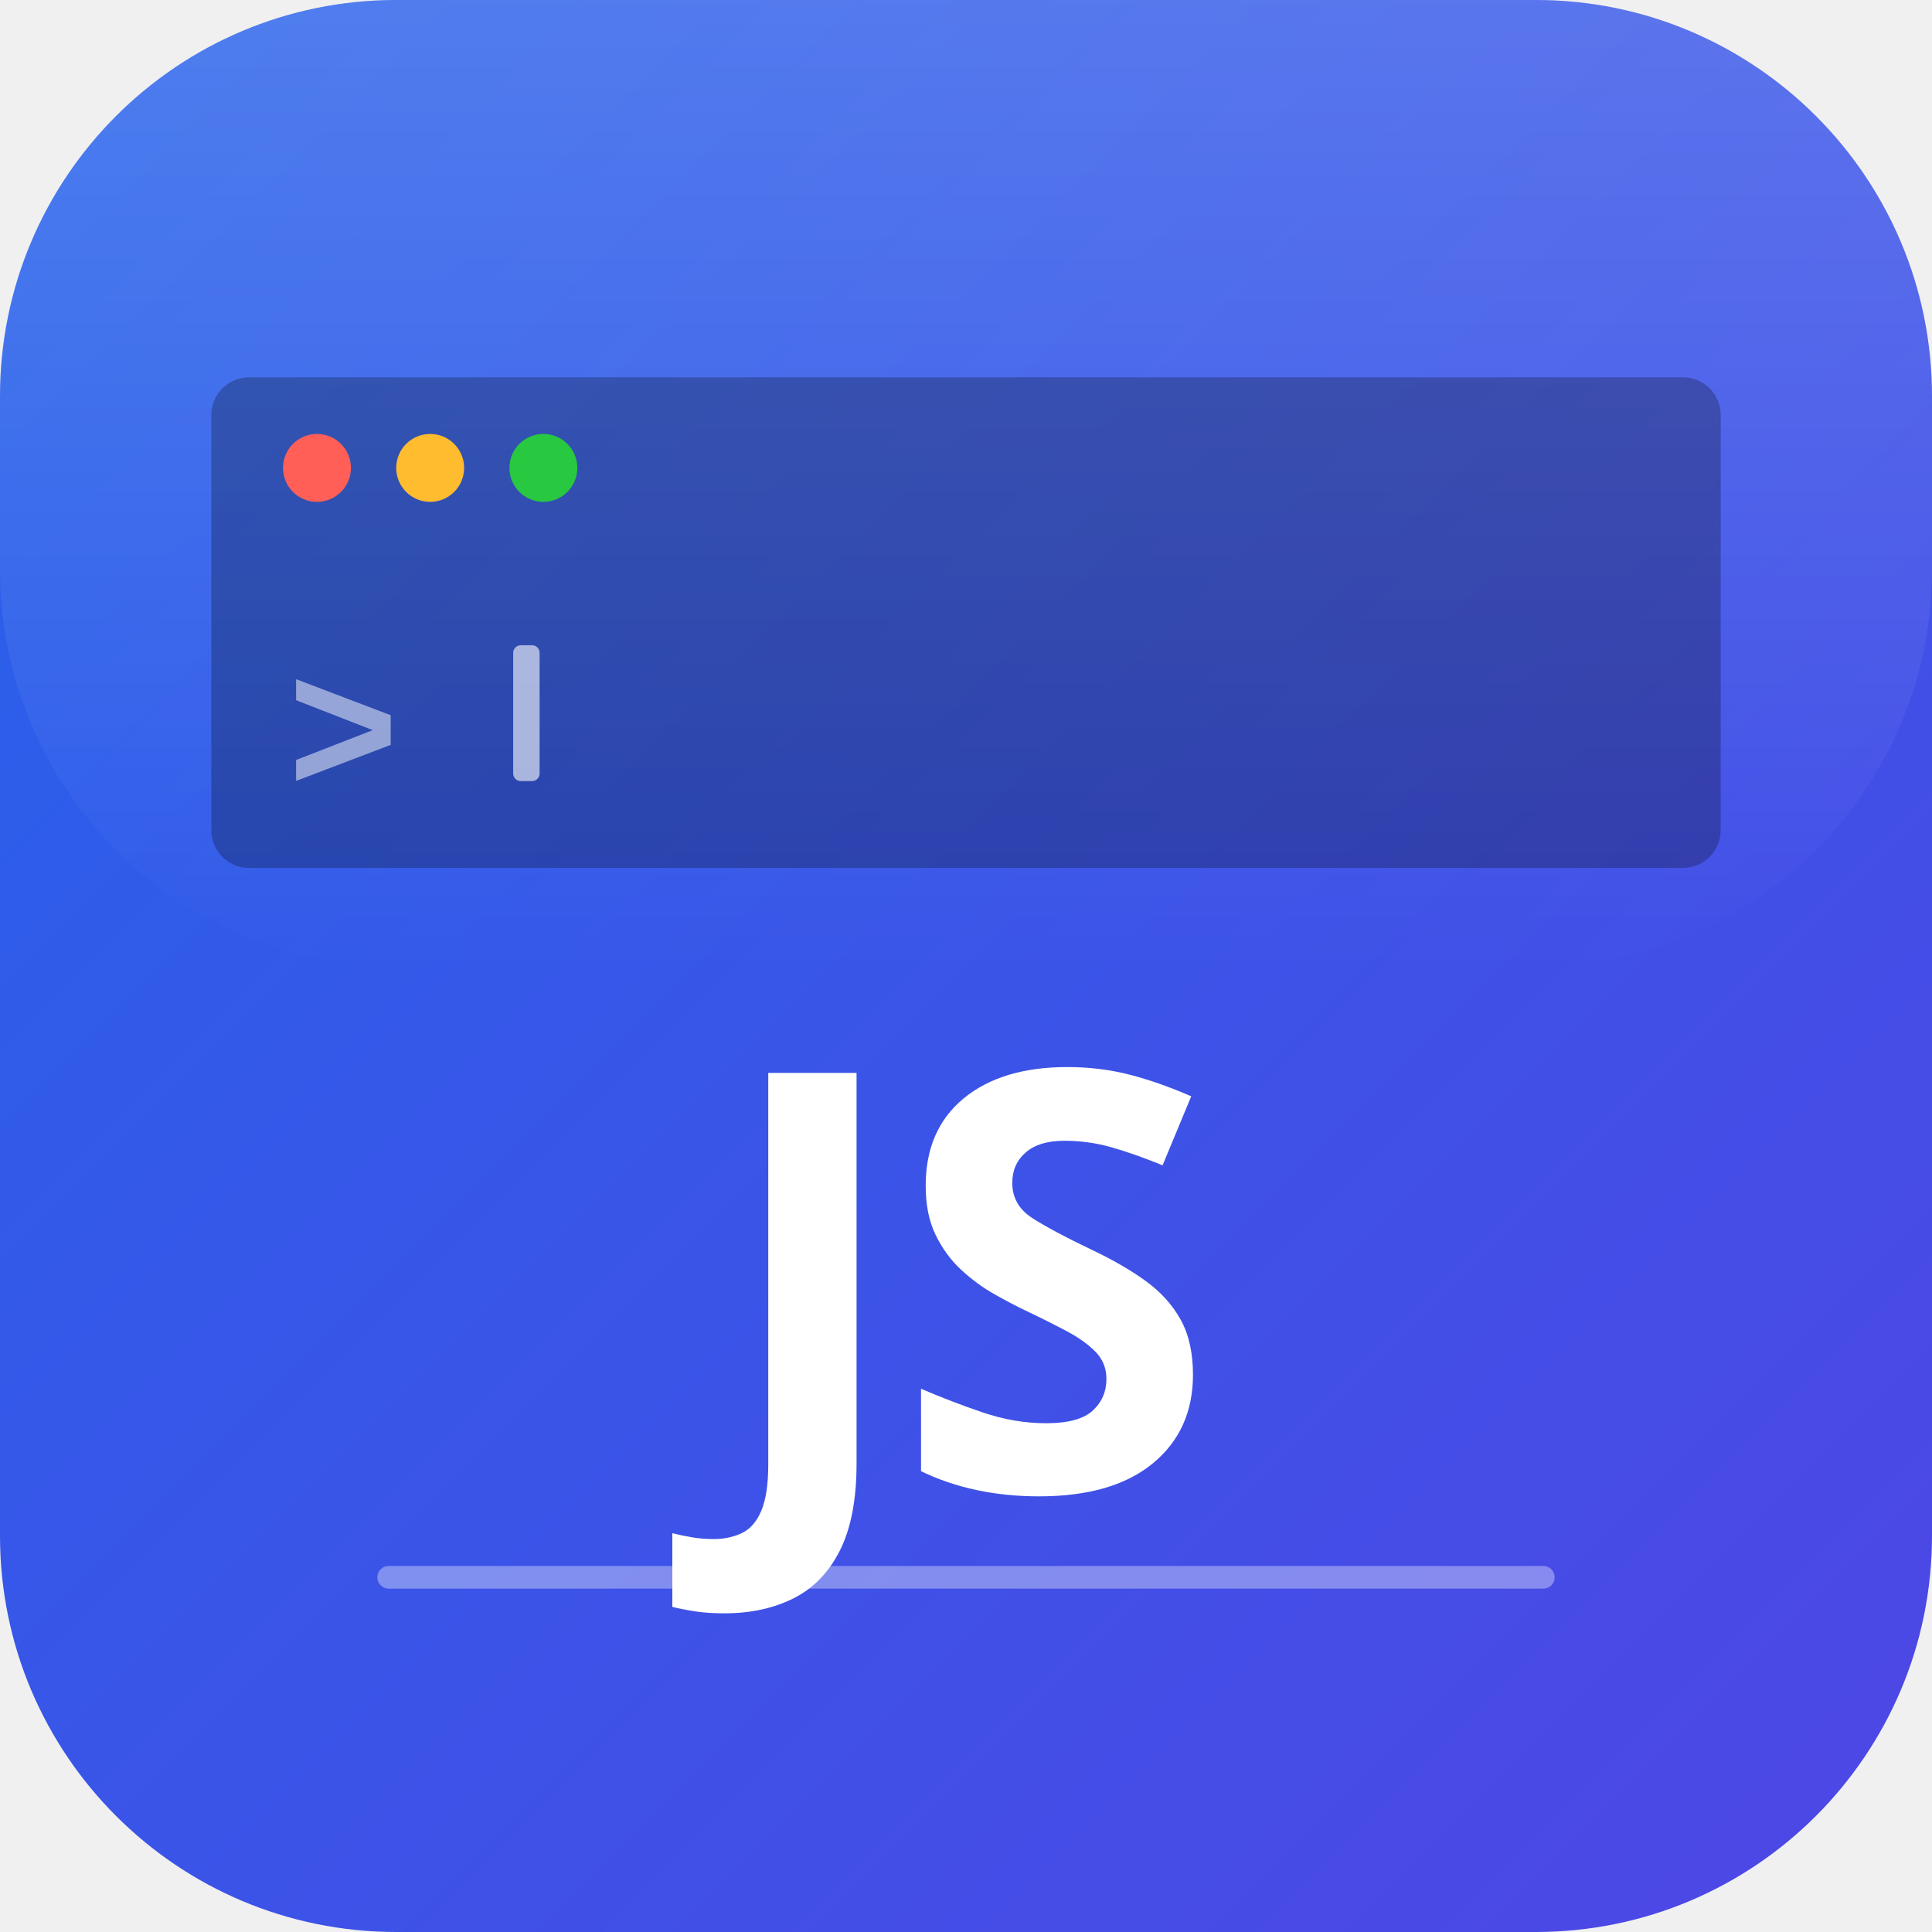
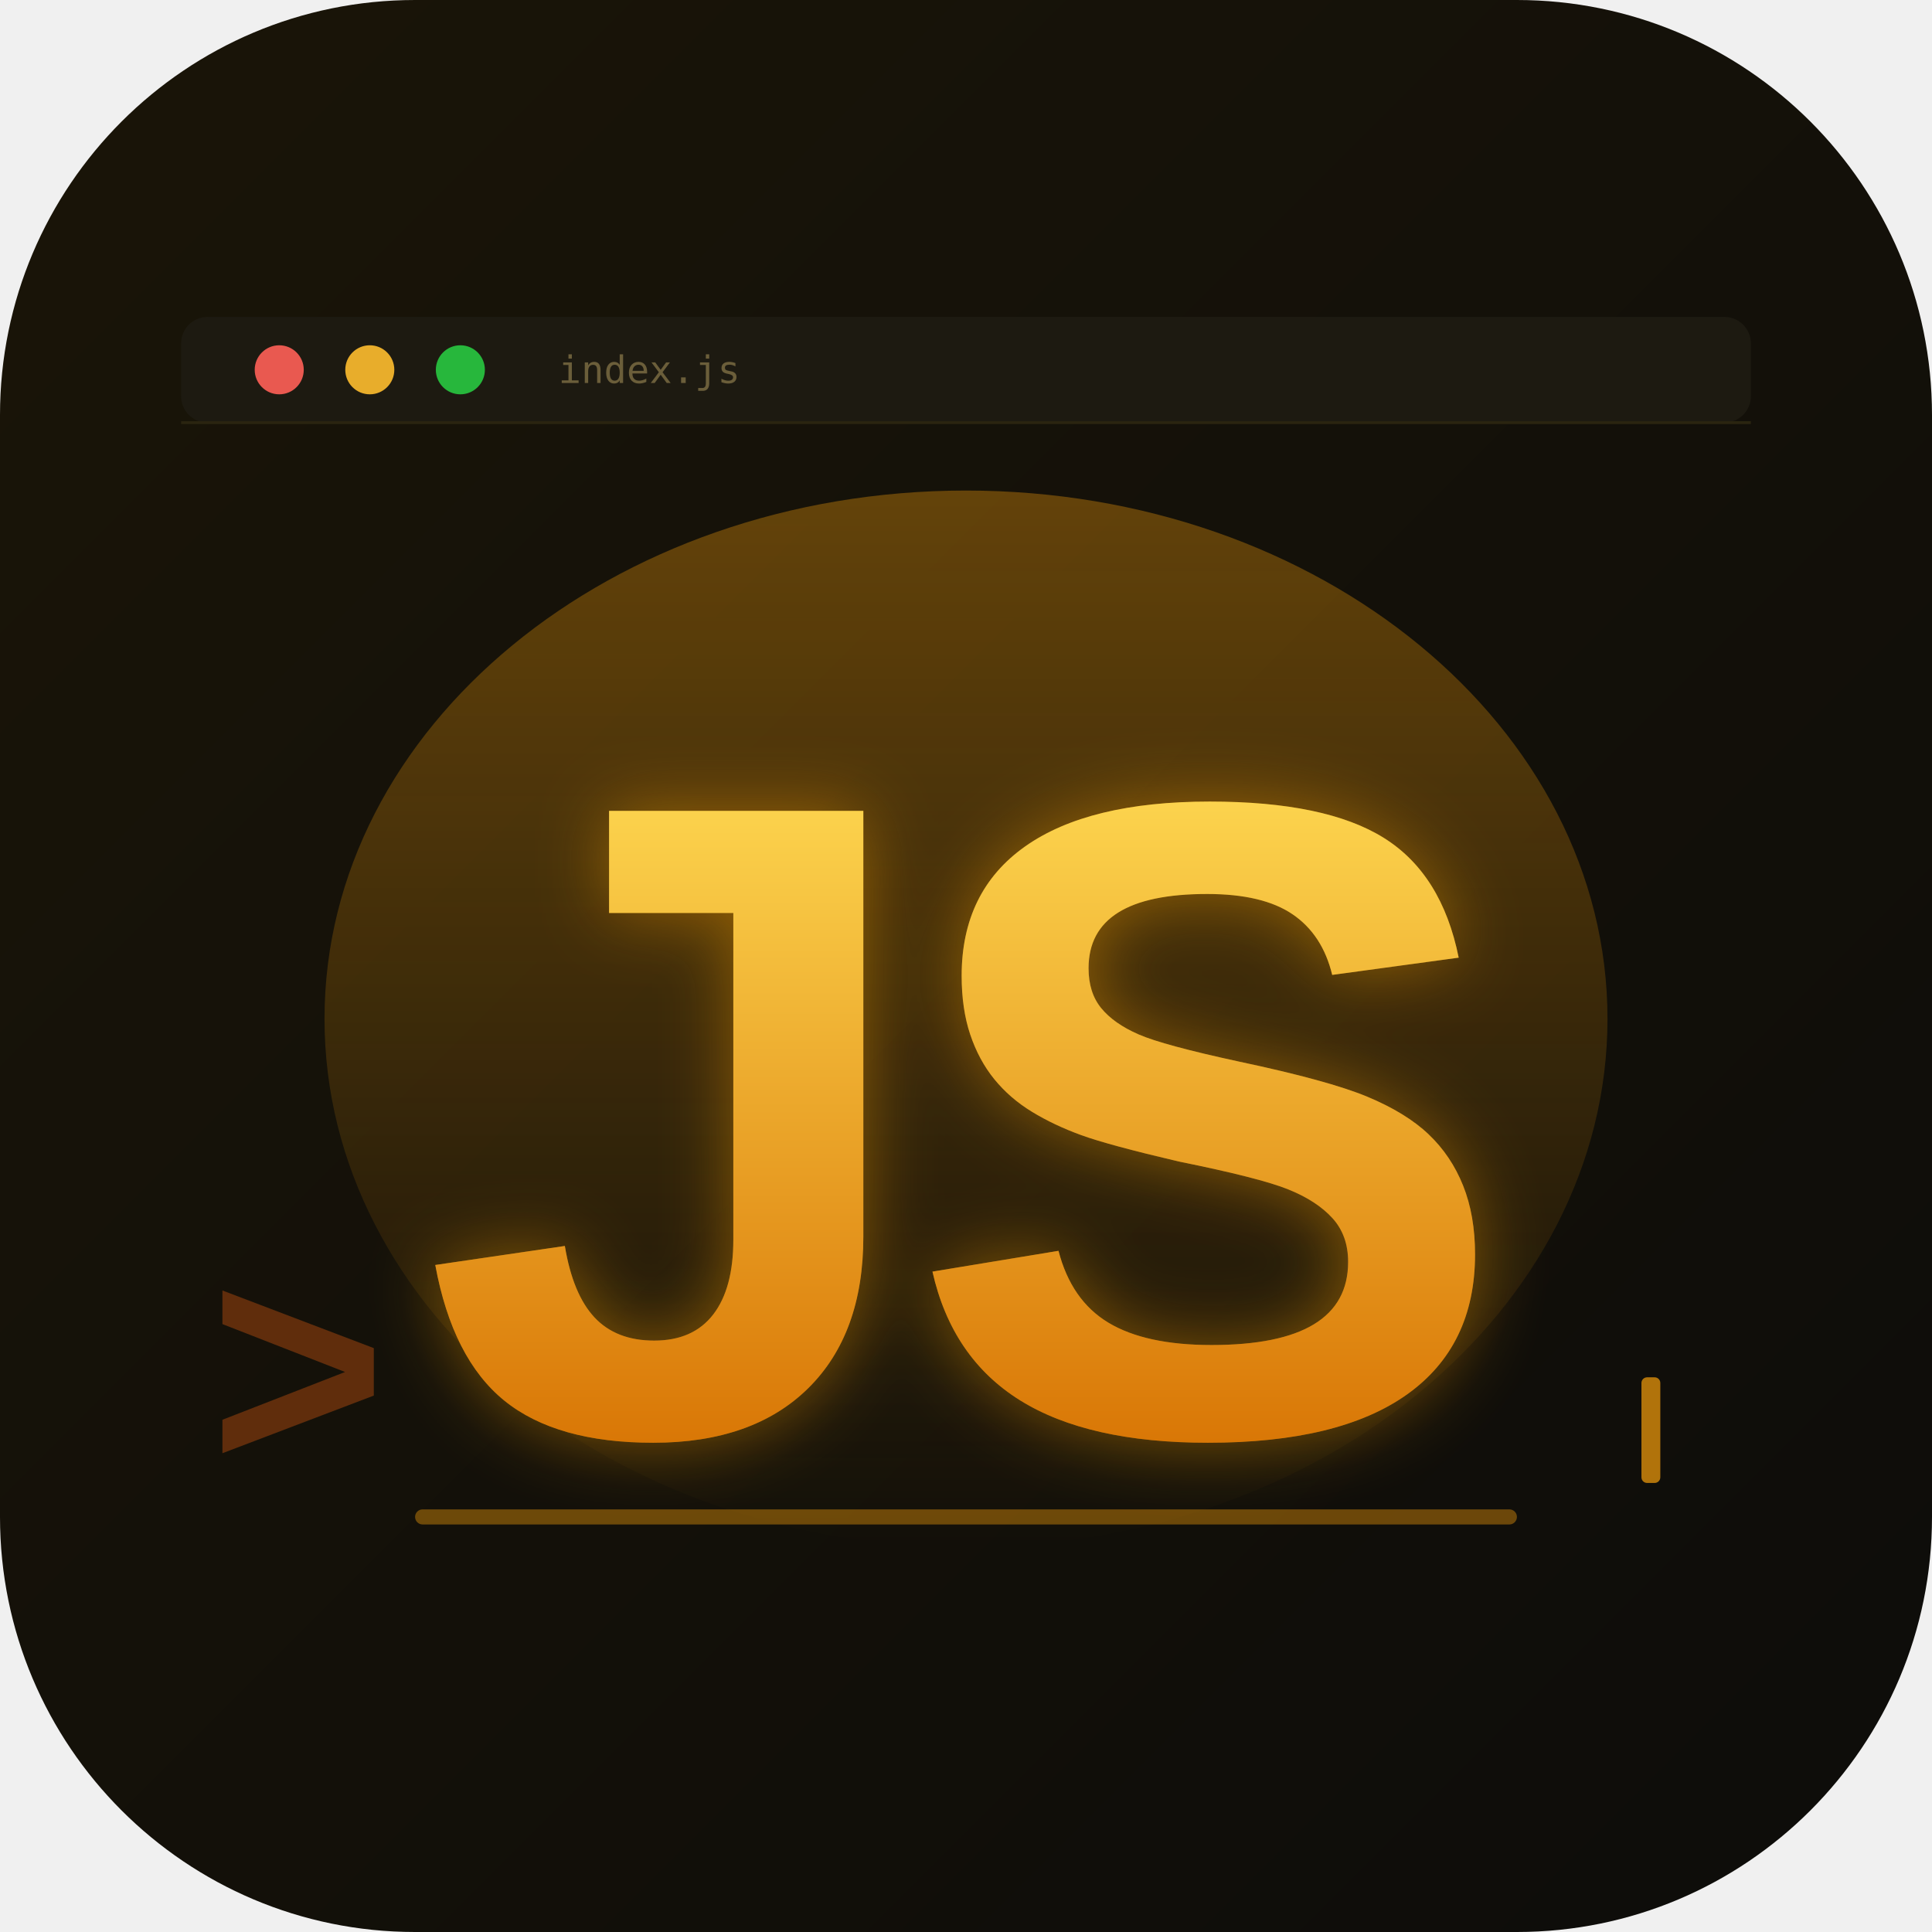
<svg xmlns="http://www.w3.org/2000/svg" viewBox="0 0 1024 1024" width="1024" height="1024">
  <defs>
    <linearGradient id="bg" x1="0%" y1="0%" x2="100%" y2="100%">
-       <stop offset="0%" style="stop-color:#2563eb" />
-       <stop offset="100%" style="stop-color:#4f46e5" />
+       <stop offset="0%" style="stop-color:#1a1508" />
+       <stop offset="100%" style="stop-color:#0d0c0a" />
    </linearGradient>
-     <linearGradient id="shine" x1="0%" y1="0%" x2="0%" y2="100%">
-       <stop offset="0%" style="stop-color:rgba(255,255,255,0.18)" />
-       <stop offset="100%" style="stop-color:rgba(255,255,255,0)" />
+     <linearGradient id="gold" x1="0%" y1="0%" x2="0%" y2="100%">
+       <stop offset="0%" style="stop-color:#fcd34d" />
+       <stop offset="100%" style="stop-color:#d97706" />
    </linearGradient>
+     <linearGradient id="glow-grad" x1="50%" y1="0%" x2="50%" y2="100%">
+       <stop offset="0%" style="stop-color:#f59e0b;stop-opacity:0.35" />
+       <stop offset="100%" style="stop-color:#f59e0b;stop-opacity:0" />
+     </linearGradient>
+     <filter id="glow" x="-20%" y="-20%" width="140%" height="140%">
+       <feGaussianBlur stdDeviation="18" result="blur" />
+       <feComposite in="SourceGraphic" in2="blur" operator="over" />
+     </filter>
  </defs>
-   <rect width="1024" height="1024" rx="210" ry="210" fill="url(#bg)" />
-   <rect width="1024" height="512" rx="210" ry="210" fill="url(#shine)" />
-   <rect x="112" y="200" width="800" height="260" rx="20" fill="rgba(0,0,0,0.25)" />
-   <circle cx="168" cy="248" r="18" fill="#ff5f57" />
-   <circle cx="228" cy="248" r="18" fill="#febc2e" />
-   <circle cx="288" cy="248" r="18" fill="#28c840" />
-   <text x="152" y="420" font-family="'Courier New', Courier, monospace" font-size="100" font-weight="700" fill="rgba(255,255,255,0.5)">&gt;</text>
-   <rect x="272" y="342" width="14" height="72" rx="4" fill="rgba(255,255,255,0.6)" />
-   <text x="512" y="790" font-family="'Arial Black', 'Impact', sans-serif" font-size="310" font-weight="900" fill="white" text-anchor="middle" letter-spacing="-8">JS</text>
-   <rect x="200" y="830" width="624" height="12" rx="6" fill="rgba(255,255,255,0.35)" />
+   <rect width="1024" height="1024" rx="220" ry="220" fill="url(#bg)" />
+   <ellipse cx="512" cy="540" rx="340" ry="280" fill="url(#glow-grad)" />
+   <rect x="96" y="168" width="832" height="56" rx="14" fill="#1e1b12" opacity="0.9" />
+   <circle cx="148" cy="196" r="13" fill="#ff5f57" opacity="0.9" />
+   <circle cx="196" cy="196" r="13" fill="#febc2e" opacity="0.9" />
+   <circle cx="244" cy="196" r="13" fill="#28c840" opacity="0.9" />
+   <text x="296" y="203" font-family="monospace" font-size="20" fill="#6b5e3a">index.js</text>
+   <line x1="96" y1="224" x2="928" y2="224" stroke="#2a2410" stroke-width="1.5" />
+   <text x="110" y="780" font-family="'Courier New', Courier, monospace" font-size="160" font-weight="700" fill="#92400e" opacity="0.6">&gt;</text>
+   <text x="512" y="760" font-family="'Arial Black', 'Helvetica Neue', Arial, sans-serif" font-size="480" font-weight="900" fill="#f59e0b" text-anchor="middle" filter="url(#glow)" opacity="0.45" letter-spacing="-10">JS</text>
+   <text x="512" y="760" font-family="'Arial Black', 'Helvetica Neue', Arial, sans-serif" font-size="480" font-weight="900" fill="url(#gold)" text-anchor="middle" letter-spacing="-10">JS</text>
+   <rect x="220" y="800" width="584" height="8" rx="4" fill="#f59e0b" opacity="0.4" />
+   <rect x="870" y="730" width="10" height="56" rx="3" fill="#f59e0b" opacity="0.7" />
</svg>
